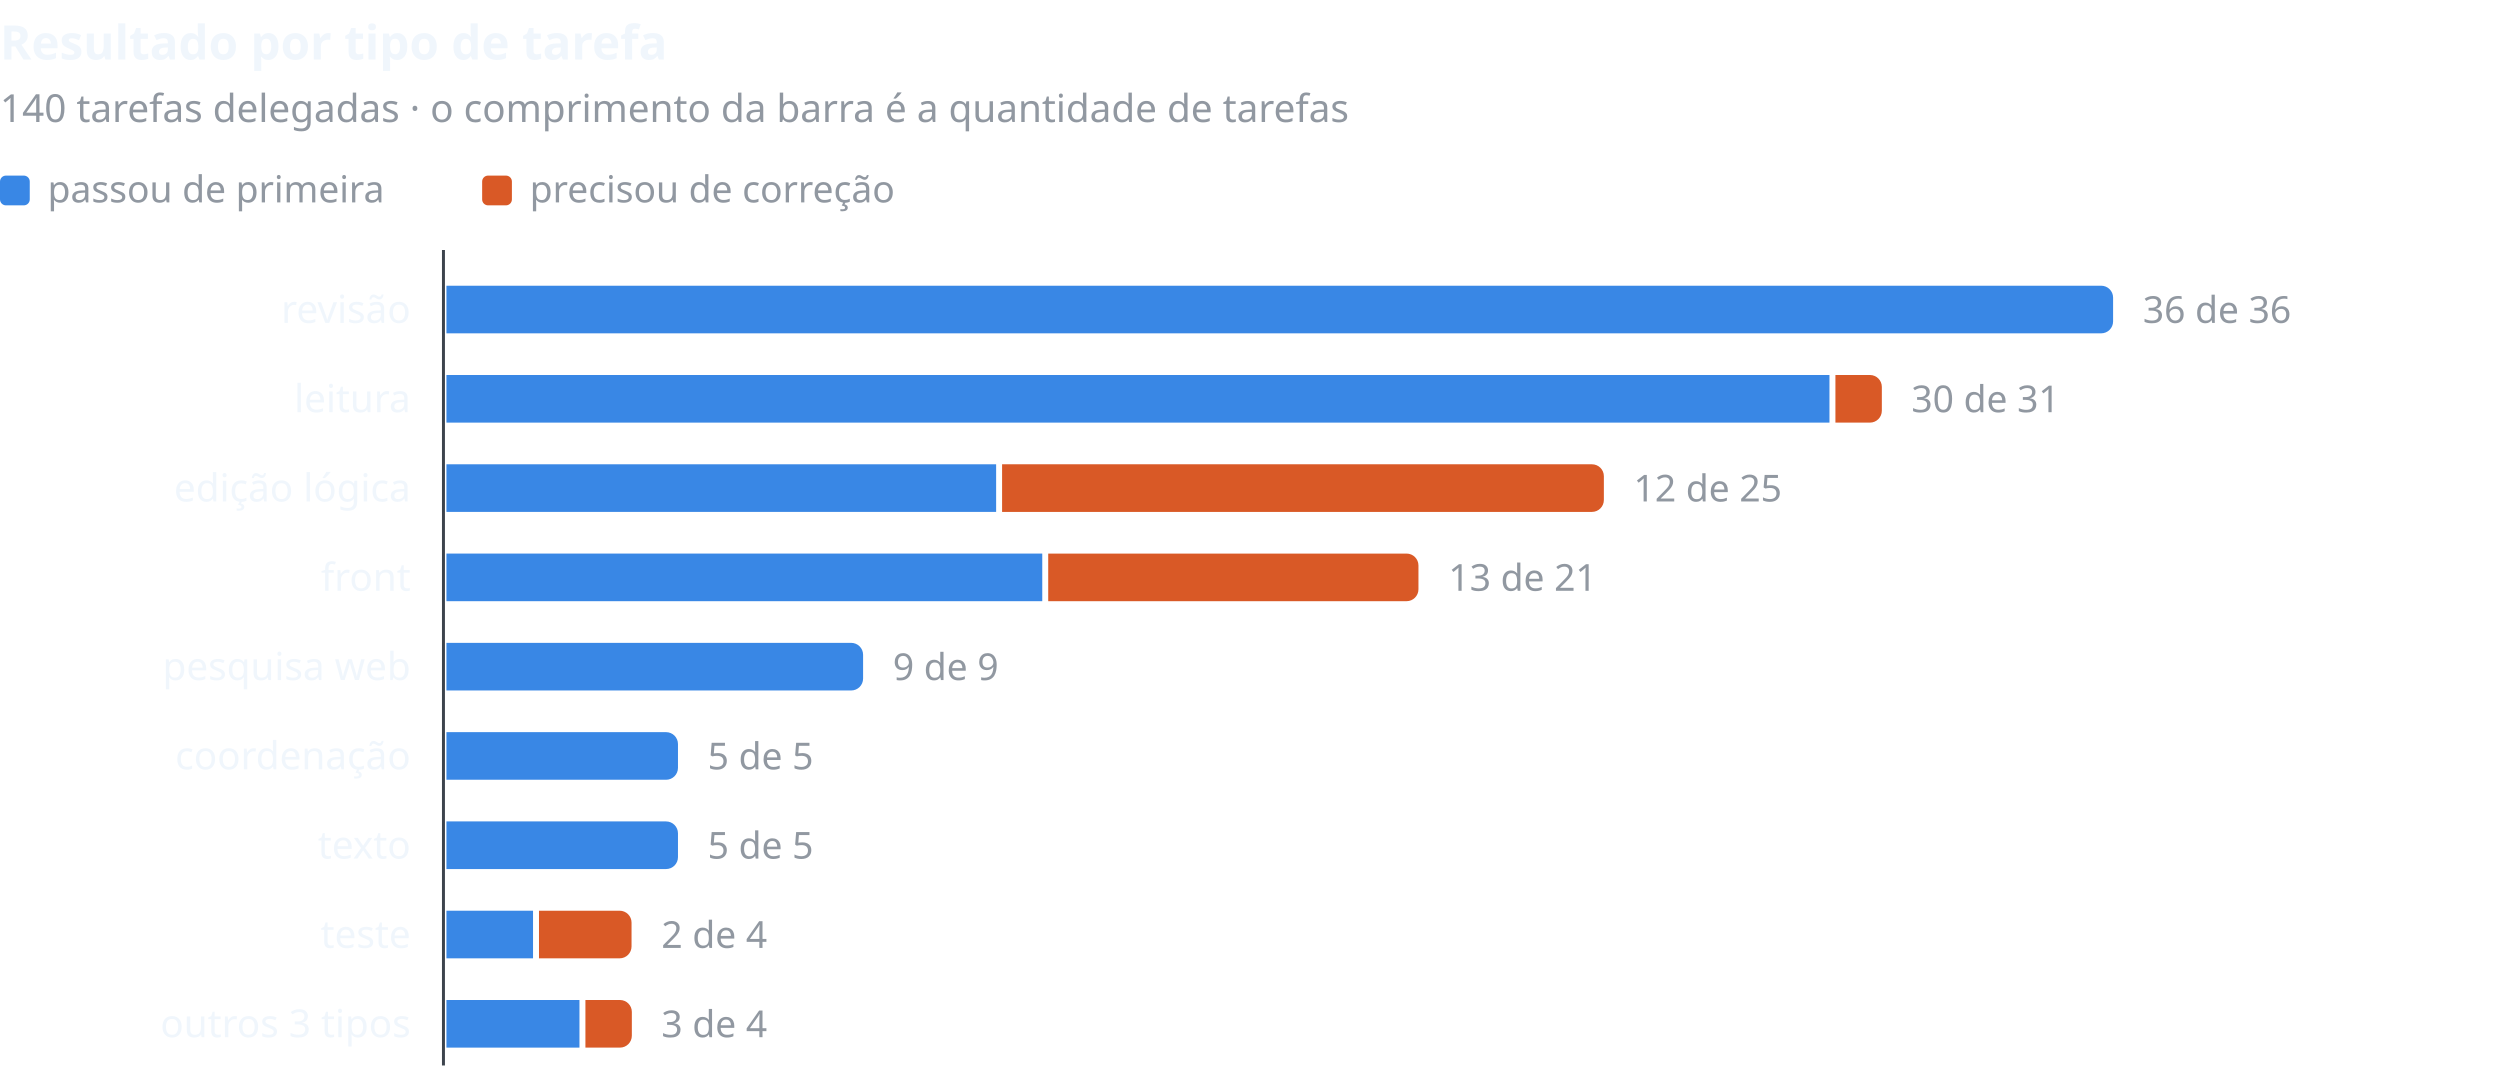
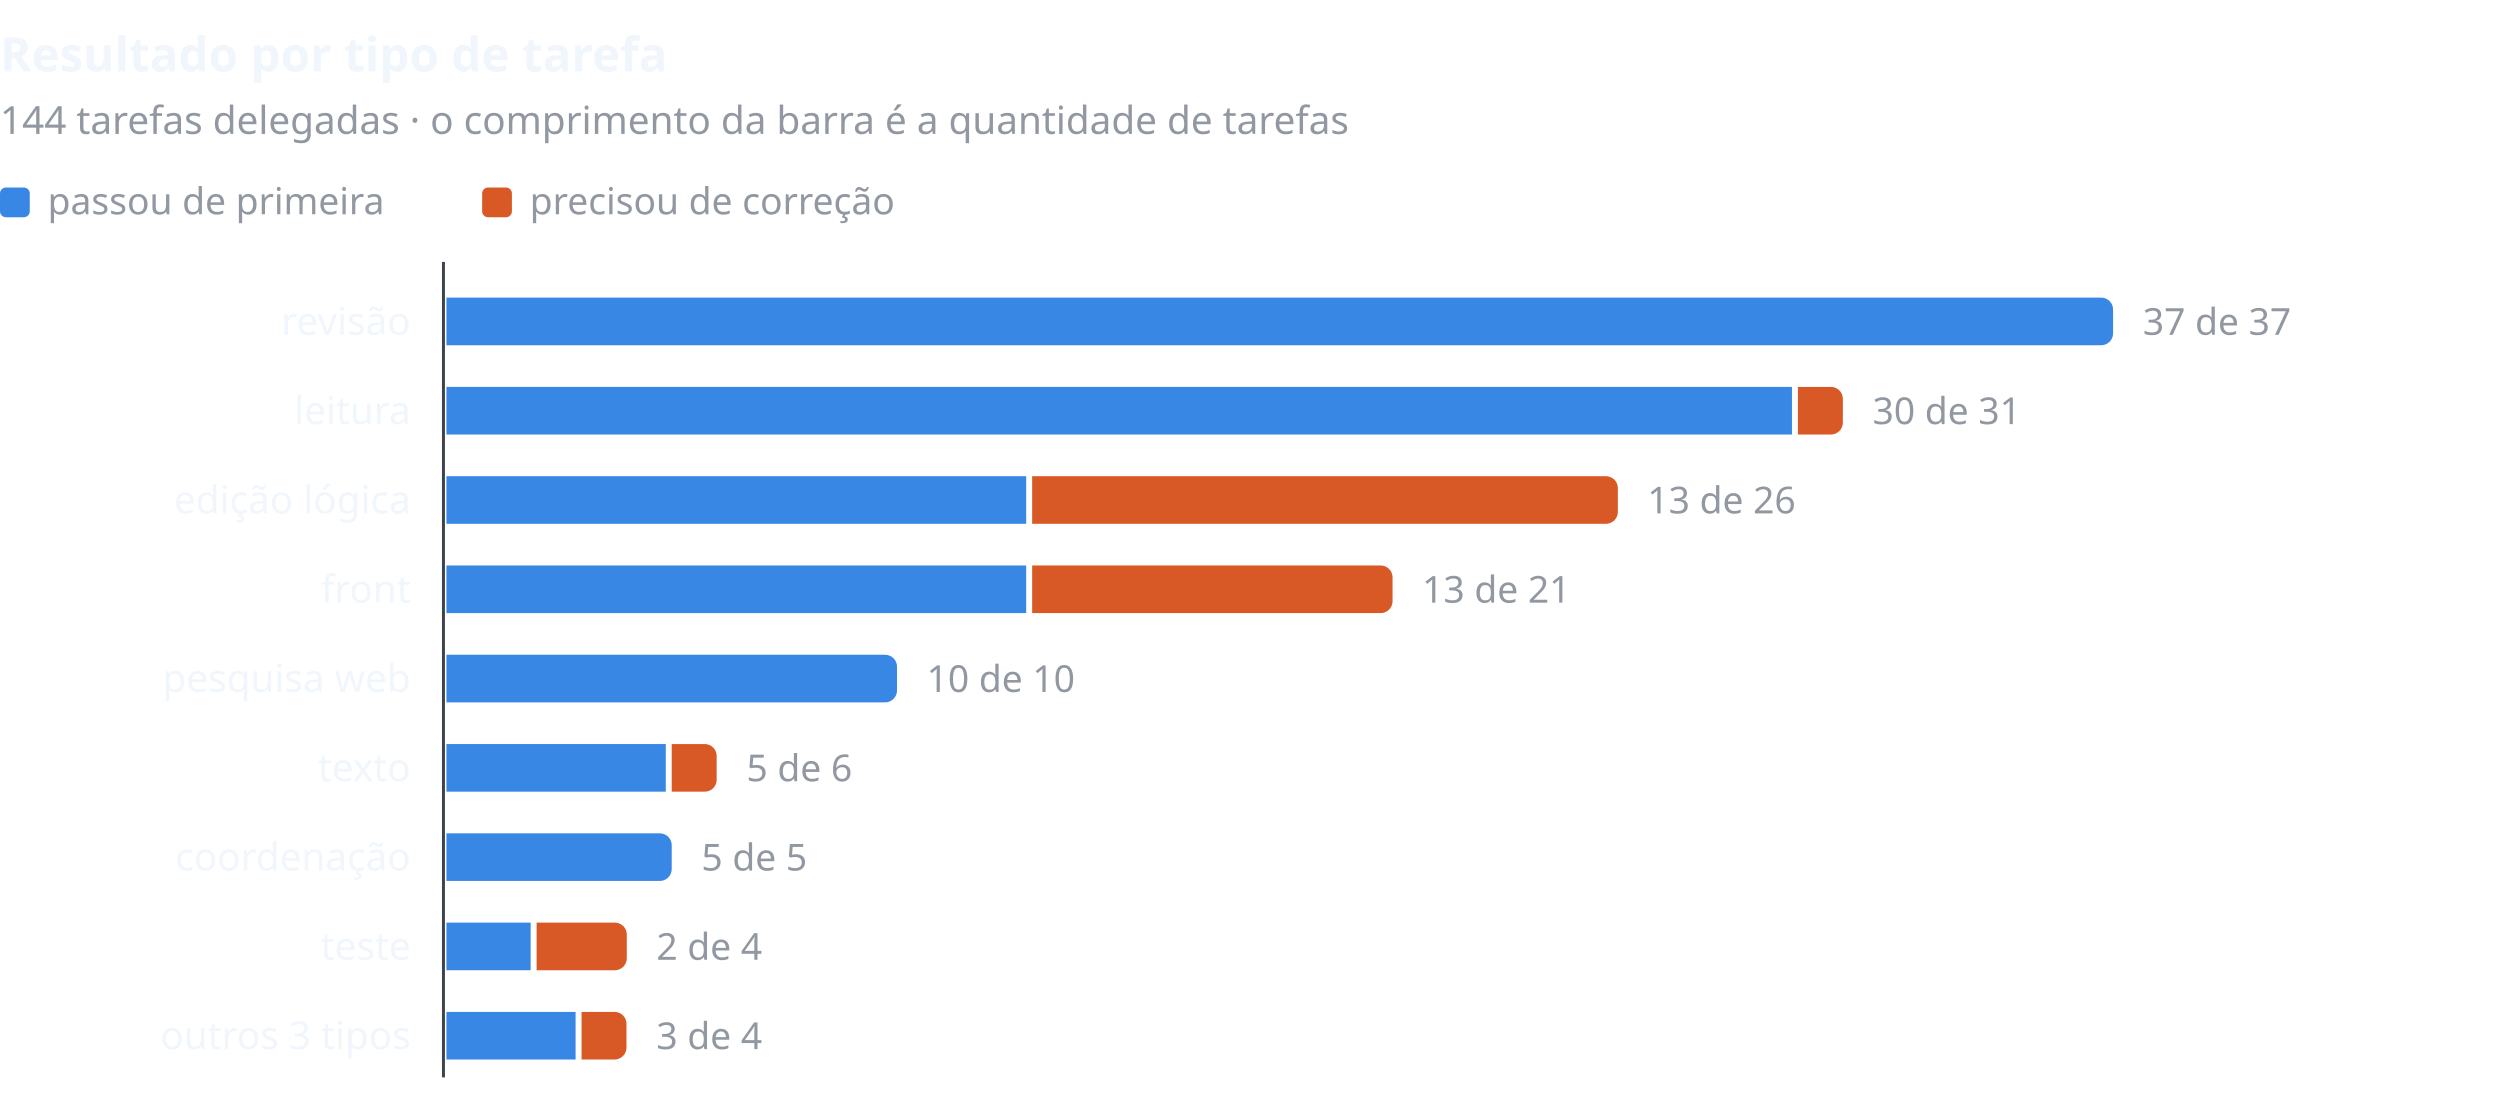
- <svg xmlns="http://www.w3.org/2000/svg" viewBox="0 0 840 366" width="840" height="366" role="img" aria-label="Resultado por tipo de tarefa: revisão 36 de 36 de primeira; leitura 30 de 31 de primeira; edição lógica 12 de 25 de primeira; front 13 de 21 de primeira; pesquisa web 9 de 9 de primeira; coordenação 5 de 5 de primeira; texto 5 de 5 de primeira; teste 2 de 4 de primeira; outros 3 tipos 3 de 4 de primeira" font-family="-apple-system,BlinkMacSystemFont,'Segoe UI','Noto Sans',Helvetica,Arial,sans-serif">
-   <text x="0" y="20" font-size="16" fill="#f0f6fc" font-weight="700" text-anchor="start">Resultado por tipo de tarefa</text>
-   <text x="0" y="41" font-size="13" fill="#9198a1" font-weight="400" text-anchor="start">140 tarefas delegadas · o comprimento da barra é a quantidade de tarefas</text>
-   <rect x="0" y="59" width="10" height="10" rx="2" fill="#3987e5" />
-   <text x="16" y="68" font-size="12.5" fill="#9198a1" font-weight="400" text-anchor="start">passou de primeira</text>
-   <rect x="162" y="59" width="10" height="10" rx="2" fill="#d95926" />
-   <text x="178" y="68" font-size="12.5" fill="#9198a1" font-weight="400" text-anchor="start">precisou de correção</text>
-   <path d="M149 84V358" stroke="#3d444d" stroke-width="1" />
-   <text x="138" y="108.5" font-size="13" fill="#f0f6fc" font-weight="400" text-anchor="end">revisão</text>
-   <path d="M150.0 96.0h556.0a4.0 4.0 0 0 1 4.0 4.0v8.0a4.0 4.0 0 0 1 -4.0 4.0h-556.0z" fill="#3987e5" />
-   <text x="720.0" y="108.5" font-size="12.5" fill="#9198a1" font-weight="400" text-anchor="start">36 de 36</text>
-   <text x="138" y="138.5" font-size="13" fill="#f0f6fc" font-weight="400" text-anchor="end">leitura</text>
-   <rect x="150.0" y="126.0" width="464.7" height="16.0" fill="#3987e5" />
-   <path d="M616.7 126.0h11.6a4.0 4.0 0 0 1 4.0 4.0v8.0a4.0 4.0 0 0 1 -4.0 4.0h-11.6z" fill="#d95926" />
-   <text x="642.222" y="138.5" font-size="12.5" fill="#9198a1" font-weight="400" text-anchor="start">30 de 31</text>
-   <text x="138" y="168.5" font-size="13" fill="#f0f6fc" font-weight="400" text-anchor="end">edição lógica</text>
-   <rect x="150.0" y="156.0" width="184.7" height="16.0" fill="#3987e5" />
-   <path d="M336.7 156.0h198.2a4.0 4.0 0 0 1 4.0 4.0v8.0a4.0 4.0 0 0 1 -4.0 4.0h-198.2z" fill="#d95926" />
-   <text x="548.889" y="168.5" font-size="12.5" fill="#9198a1" font-weight="400" text-anchor="start">12 de 25</text>
-   <text x="138" y="198.5" font-size="13" fill="#f0f6fc" font-weight="400" text-anchor="end">front</text>
-   <rect x="150.0" y="186.0" width="200.2" height="16.0" fill="#3987e5" />
-   <path d="M352.2 186.0h120.4a4.0 4.0 0 0 1 4.0 4.0v8.0a4.0 4.0 0 0 1 -4.0 4.0h-120.4z" fill="#d95926" />
-   <text x="486.667" y="198.5" font-size="12.5" fill="#9198a1" font-weight="400" text-anchor="start">13 de 21</text>
-   <text x="138" y="228.5" font-size="13" fill="#f0f6fc" font-weight="400" text-anchor="end">pesquisa web</text>
-   <path d="M150.0 216.0h136.0a4.0 4.0 0 0 1 4.0 4.0v8.0a4.0 4.0 0 0 1 -4.0 4.0h-136.0z" fill="#3987e5" />
-   <text x="300.0" y="228.5" font-size="12.5" fill="#9198a1" font-weight="400" text-anchor="start">9 de 9</text>
-   <text x="138" y="258.5" font-size="13" fill="#f0f6fc" font-weight="400" text-anchor="end">coordenação</text>
-   <path d="M150.0 246.0h73.8a4.0 4.0 0 0 1 4.0 4.0v8.0a4.0 4.0 0 0 1 -4.0 4.0h-73.8z" fill="#3987e5" />
-   <text x="237.778" y="258.5" font-size="12.5" fill="#9198a1" font-weight="400" text-anchor="start">5 de 5</text>
-   <text x="138" y="288.5" font-size="13" fill="#f0f6fc" font-weight="400" text-anchor="end">texto</text>
-   <path d="M150.0 276.0h73.8a4.0 4.0 0 0 1 4.0 4.0v8.0a4.0 4.0 0 0 1 -4.0 4.0h-73.8z" fill="#3987e5" />
-   <text x="237.778" y="288.5" font-size="12.5" fill="#9198a1" font-weight="400" text-anchor="start">5 de 5</text>
-   <text x="138" y="318.5" font-size="13" fill="#f0f6fc" font-weight="400" text-anchor="end">teste</text>
-   <rect x="150.0" y="306.0" width="29.1" height="16.0" fill="#3987e5" />
-   <path d="M181.1 306.0h27.1a4.0 4.0 0 0 1 4.0 4.0v8.0a4.0 4.0 0 0 1 -4.0 4.0h-27.1z" fill="#d95926" />
-   <text x="222.222" y="318.5" font-size="12.5" fill="#9198a1" font-weight="400" text-anchor="start">2 de 4</text>
-   <text x="138" y="348.5" font-size="13" fill="#f0f6fc" font-weight="400" text-anchor="end">outros 3 tipos</text>
-   <rect x="150.0" y="336.0" width="44.7" height="16.0" fill="#3987e5" />
-   <path d="M196.7 336.0h11.6a4.0 4.0 0 0 1 4.0 4.0v8.0a4.0 4.0 0 0 1 -4.0 4.0h-11.6z" fill="#d95926" />
-   <text x="222.222" y="348.5" font-size="12.5" fill="#9198a1" font-weight="400" text-anchor="start">3 de 4</text>
+ <svg xmlns="http://www.w3.org/2000/svg" viewBox="0 0 840 370" width="840" height="370" role="img" aria-label="Resultado por tipo de tarefa: revisão 37 de 37 de primeira; leitura 30 de 31 de primeira; edição lógica 13 de 26 de primeira; front 13 de 21 de primeira; pesquisa web 10 de 10 de primeira; texto 5 de 6 de primeira; coordenação 5 de 5 de primeira; teste 2 de 4 de primeira; outros 3 tipos 3 de 4 de primeira" font-family="-apple-system,BlinkMacSystemFont,'Segoe UI','Noto Sans',Helvetica,Arial,sans-serif">
+   <text x="0" y="24" font-size="16" fill="#f0f6fc" font-weight="700" text-anchor="start">Resultado por tipo de tarefa</text>
+   <text x="0" y="45" font-size="13" fill="#9198a1" font-weight="400" text-anchor="start">144 tarefas delegadas · o comprimento da barra é a quantidade de tarefas</text>
+   <rect x="0" y="63" width="10" height="10" rx="2" fill="#3987e5" />
+   <text x="16" y="72" font-size="12.5" fill="#9198a1" font-weight="400" text-anchor="start">passou de primeira</text>
+   <rect x="162" y="63" width="10" height="10" rx="2" fill="#d95926" />
+   <text x="178" y="72" font-size="12.5" fill="#9198a1" font-weight="400" text-anchor="start">precisou de correção</text>
+   <path d="M149 88V362" stroke="#3d444d" stroke-width="1" />
+   <text x="138" y="112.5" font-size="13" fill="#f0f6fc" font-weight="400" text-anchor="end">revisão</text>
+   <path d="M150.0 100.0h556.0a4.0 4.0 0 0 1 4.0 4.0v8.0a4.0 4.0 0 0 1 -4.0 4.0h-556.0z" fill="#3987e5" />
+   <text x="720.0" y="112.5" font-size="12.5" fill="#9198a1" font-weight="400" text-anchor="start">37 de 37</text>
+   <text x="138" y="142.5" font-size="13" fill="#f0f6fc" font-weight="400" text-anchor="end">leitura</text>
+   <rect x="150.0" y="130.0" width="452.1" height="16.0" fill="#3987e5" />
+   <path d="M604.1 130.0h11.1a4.0 4.0 0 0 1 4.0 4.0v8.0a4.0 4.0 0 0 1 -4.0 4.0h-11.1z" fill="#d95926" />
+   <text x="629.189" y="142.5" font-size="12.5" fill="#9198a1" font-weight="400" text-anchor="start">30 de 31</text>
+   <text x="138" y="172.5" font-size="13" fill="#f0f6fc" font-weight="400" text-anchor="end">edição lógica</text>
+   <rect x="150.0" y="160.0" width="194.8" height="16.0" fill="#3987e5" />
+   <path d="M346.8 160.0h192.8a4.0 4.0 0 0 1 4.0 4.0v8.0a4.0 4.0 0 0 1 -4.0 4.0h-192.8z" fill="#d95926" />
+   <text x="553.514" y="172.5" font-size="12.5" fill="#9198a1" font-weight="400" text-anchor="start">13 de 26</text>
+   <text x="138" y="202.5" font-size="13" fill="#f0f6fc" font-weight="400" text-anchor="end">front</text>
+   <rect x="150.0" y="190.0" width="194.8" height="16.0" fill="#3987e5" />
+   <path d="M346.8 190.0h117.1a4.0 4.0 0 0 1 4.0 4.0v8.0a4.0 4.0 0 0 1 -4.0 4.0h-117.1z" fill="#d95926" />
+   <text x="477.838" y="202.5" font-size="12.5" fill="#9198a1" font-weight="400" text-anchor="start">13 de 21</text>
+   <text x="138" y="232.5" font-size="13" fill="#f0f6fc" font-weight="400" text-anchor="end">pesquisa web</text>
+   <path d="M150.0 220.0h147.4a4.0 4.0 0 0 1 4.0 4.0v8.0a4.0 4.0 0 0 1 -4.0 4.0h-147.4z" fill="#3987e5" />
+   <text x="311.351" y="232.5" font-size="12.5" fill="#9198a1" font-weight="400" text-anchor="start">10 de 10</text>
+   <text x="138" y="262.5" font-size="13" fill="#f0f6fc" font-weight="400" text-anchor="end">texto</text>
+   <rect x="150.0" y="250.0" width="73.7" height="16.0" fill="#3987e5" />
+   <path d="M225.7 250.0h11.1a4.0 4.0 0 0 1 4.0 4.0v8.0a4.0 4.0 0 0 1 -4.0 4.0h-11.1z" fill="#d95926" />
+   <text x="250.811" y="262.5" font-size="12.5" fill="#9198a1" font-weight="400" text-anchor="start">5 de 6</text>
+   <text x="138" y="292.5" font-size="13" fill="#f0f6fc" font-weight="400" text-anchor="end">coordenação</text>
+   <path d="M150.0 280.0h71.7a4.0 4.0 0 0 1 4.0 4.0v8.0a4.0 4.0 0 0 1 -4.0 4.0h-71.7z" fill="#3987e5" />
+   <text x="235.676" y="292.5" font-size="12.5" fill="#9198a1" font-weight="400" text-anchor="start">5 de 5</text>
+   <text x="138" y="322.5" font-size="13" fill="#f0f6fc" font-weight="400" text-anchor="end">teste</text>
+   <rect x="150.0" y="310.0" width="28.3" height="16.0" fill="#3987e5" />
+   <path d="M180.3 310.0h26.3a4.0 4.0 0 0 1 4.0 4.0v8.0a4.0 4.0 0 0 1 -4.0 4.0h-26.3z" fill="#d95926" />
+   <text x="220.541" y="322.5" font-size="12.5" fill="#9198a1" font-weight="400" text-anchor="start">2 de 4</text>
+   <text x="138" y="352.5" font-size="13" fill="#f0f6fc" font-weight="400" text-anchor="end">outros 3 tipos</text>
+   <rect x="150.0" y="340.0" width="43.4" height="16.0" fill="#3987e5" />
+   <path d="M195.4 340.0h11.1a4.0 4.0 0 0 1 4.0 4.0v8.0a4.0 4.0 0 0 1 -4.0 4.0h-11.1z" fill="#d95926" />
+   <text x="220.541" y="352.5" font-size="12.5" fill="#9198a1" font-weight="400" text-anchor="start">3 de 4</text>
</svg>
